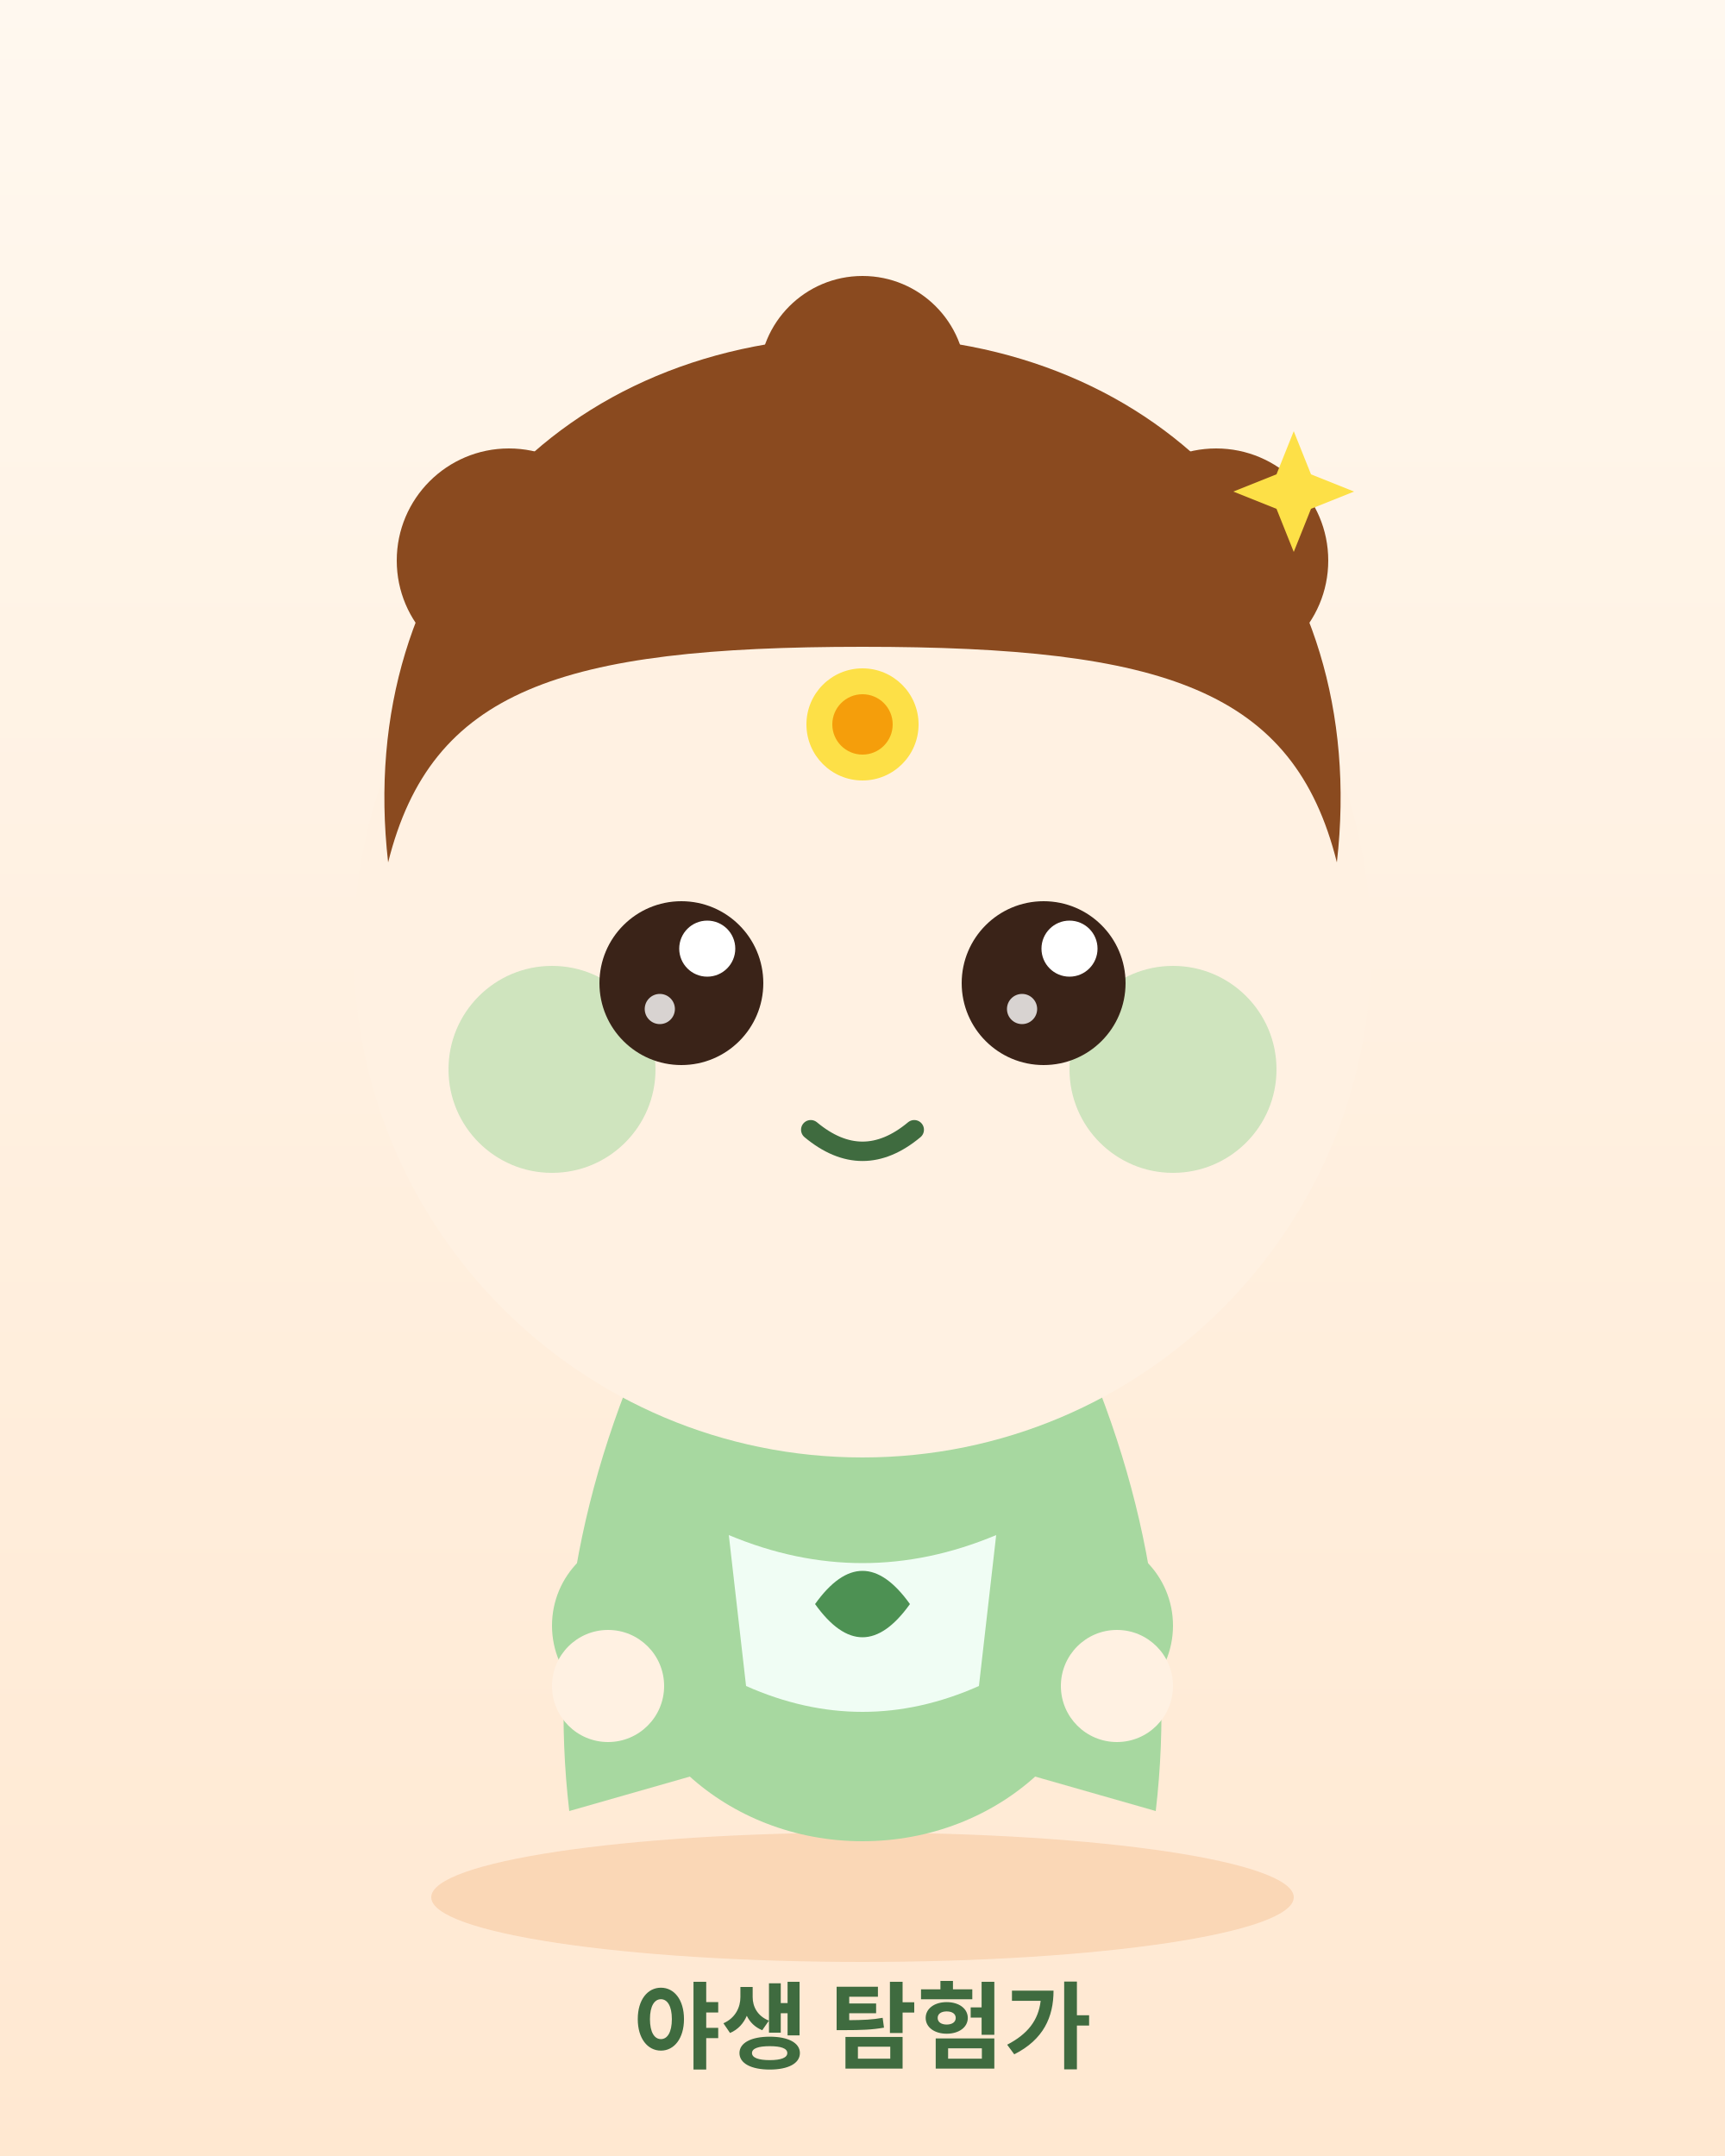
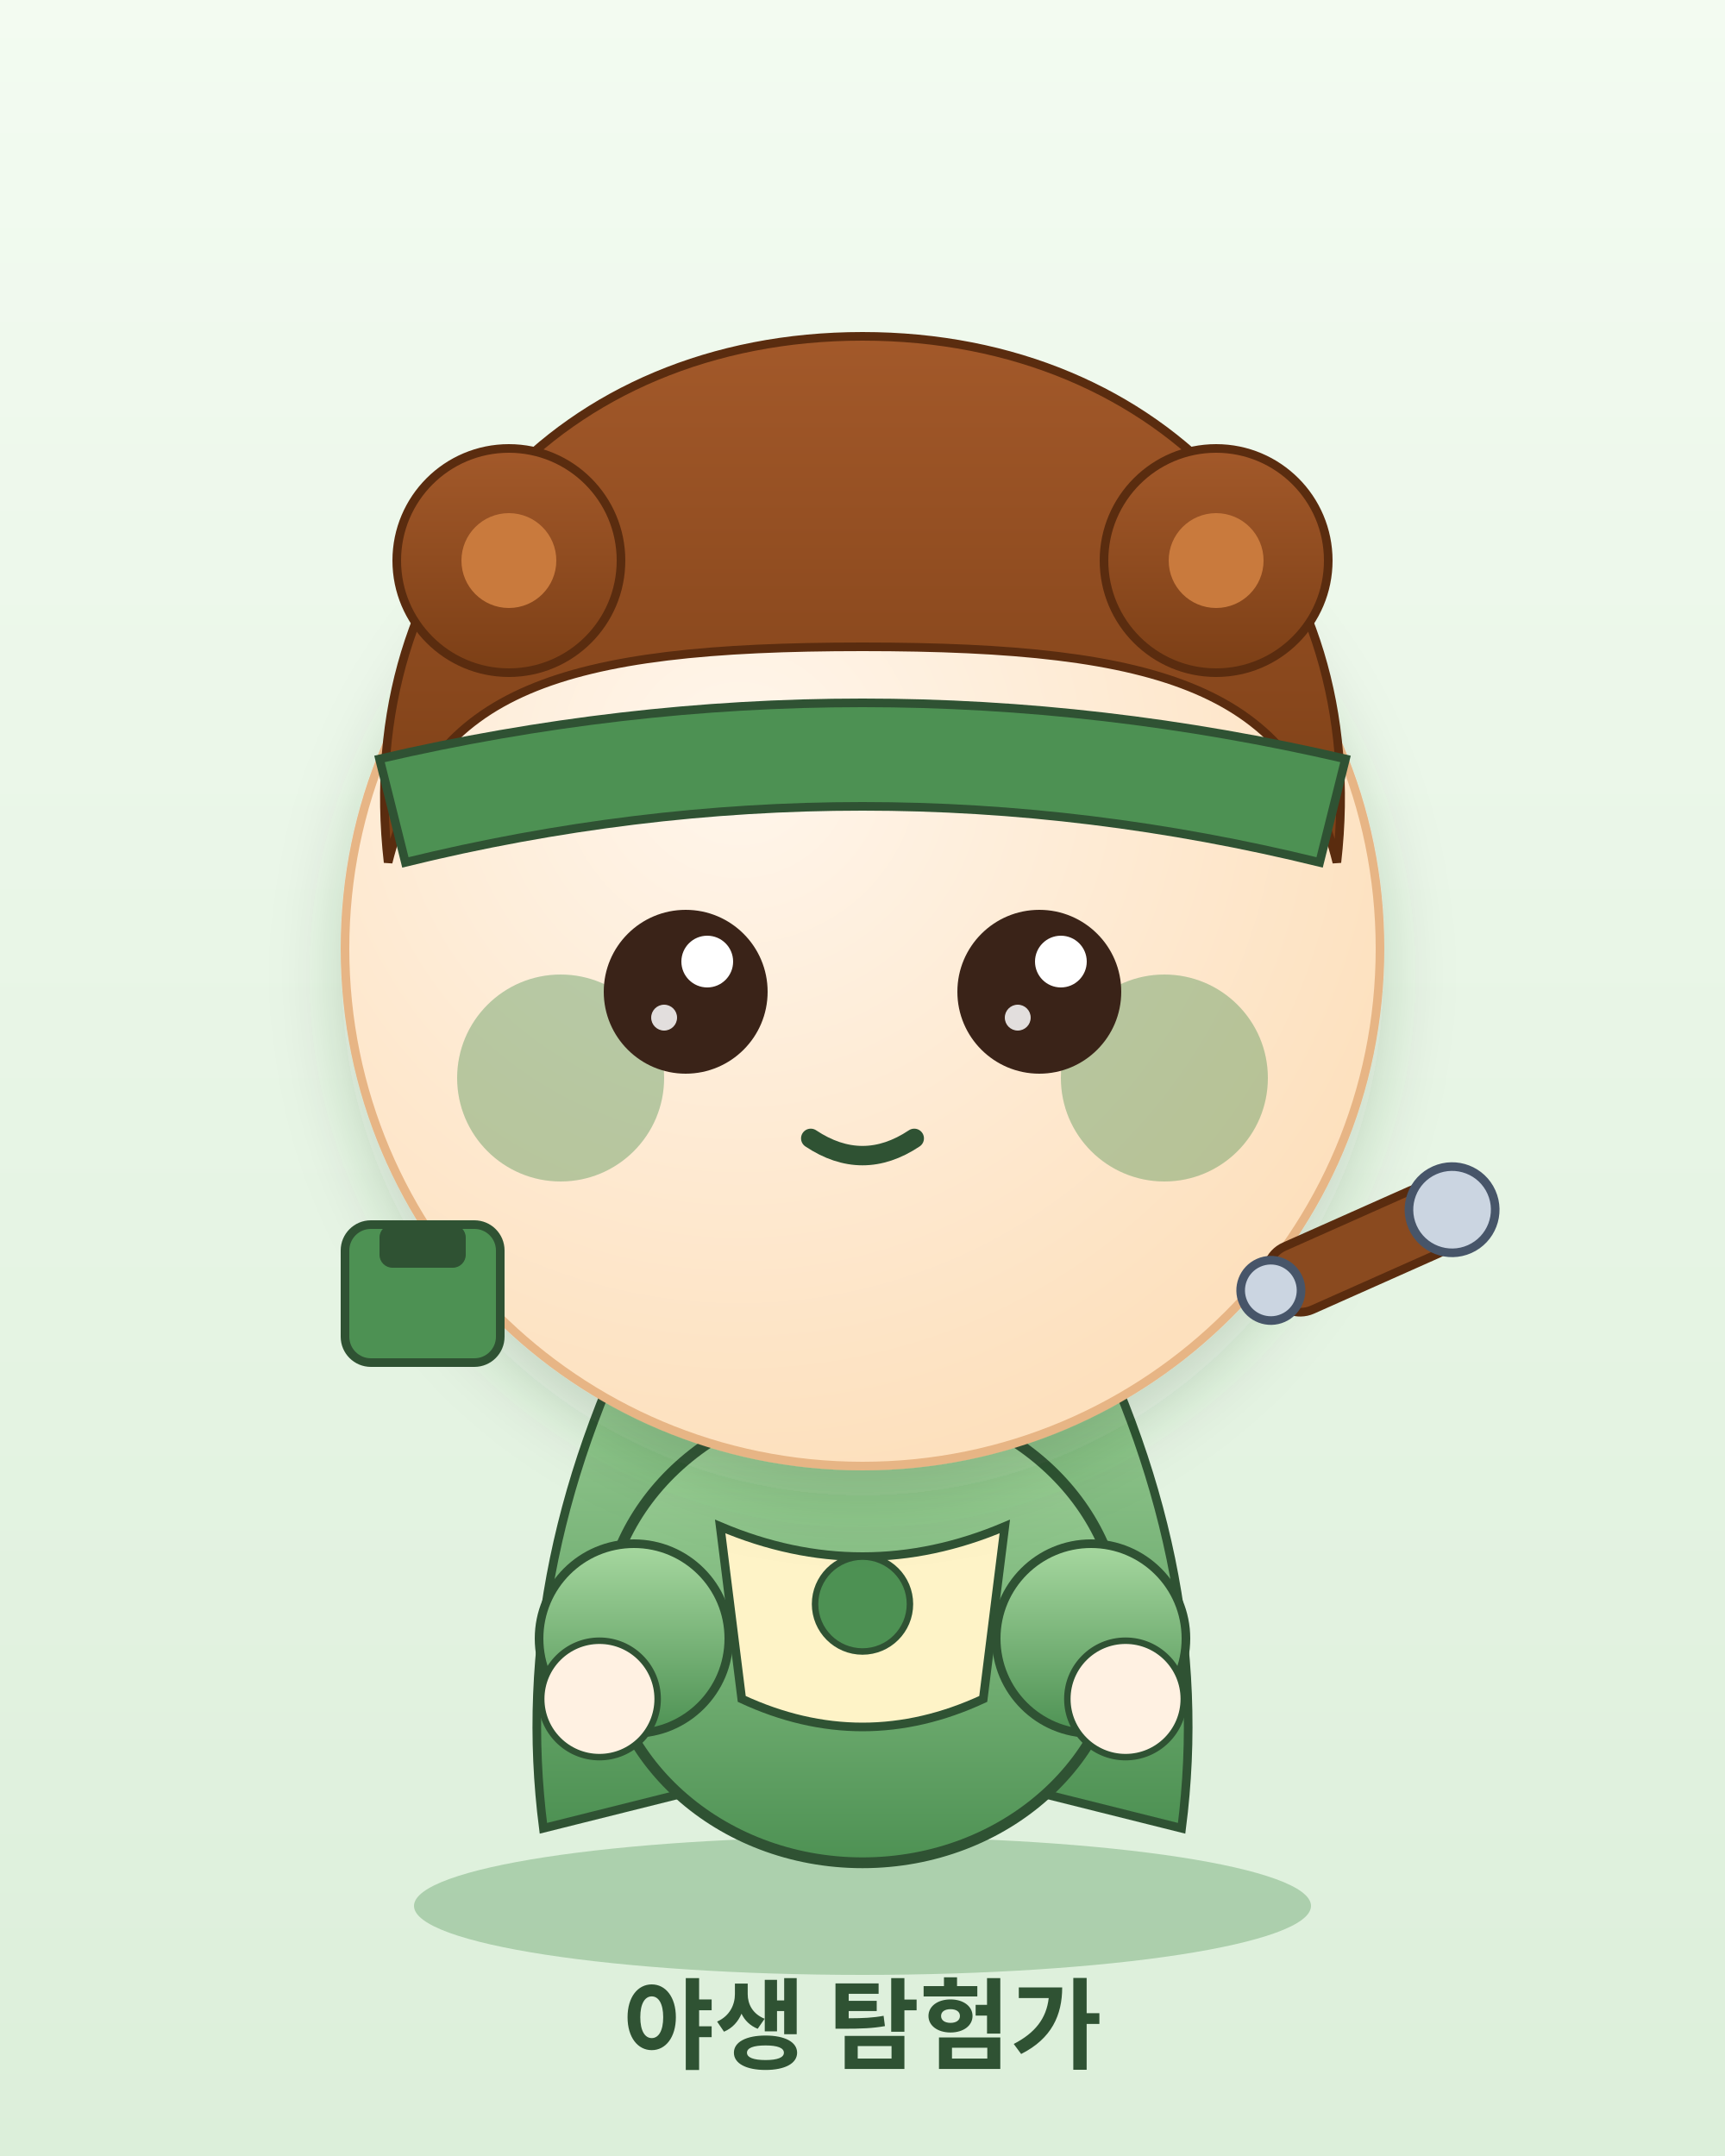
<svg xmlns="http://www.w3.org/2000/svg" width="400" height="500" viewBox="0 0 400 500">
  <defs>
-     <linearGradient id="bg" x1="0%" y1="0%" x2="0%" y2="100%">
-       <stop offset="0%" stop-color="#fff8ef" />
-       <stop offset="100%" stop-color="#ffe8d1" />
+     <linearGradient id="bgEXPLORERmale" x1="0%" y1="0%" x2="0%" y2="100%">
+       <stop offset="0%" stop-color="#f3fbf1" />
+       <stop offset="100%" stop-color="#dcefda" />
    </linearGradient>
+     <radialGradient id="faceEXPLORERmale" cx="38%" cy="32%" r="70%">
+       <stop offset="0%" stop-color="#fff6ec" />
+       <stop offset="100%" stop-color="#fde0bd" />
+     </radialGradient>
+     <linearGradient id="furEXPLORERmale" x1="0%" y1="0%" x2="0%" y2="100%">
+       <stop offset="0%" stop-color="#a3592a" />
+       <stop offset="100%" stop-color="#7c3f16" />
+     </linearGradient>
+     <linearGradient id="bodyEXPLORERmale" x1="0%" y1="0%" x2="0%" y2="100%">
+       <stop offset="0%" stop-color="#a7d8a0" />
+       <stop offset="100%" stop-color="#4d9153" />
+     </linearGradient>
+     <filter id="shadowEXPLORERmale" x="-30%" y="-30%" width="160%" height="160%">
+       <feDropShadow dx="0" dy="6" stdDeviation="8" flood-color="#2f5233" flood-opacity="0.18" />
+     </filter>
  </defs>
-   <rect width="400" height="500" fill="url(#bg)" />
-   <ellipse cx="200" cy="440" rx="100" ry="15" fill="#f5c398" opacity="0.5" />
-   <path d="M 155 300 Q 125 360 132 420 L 160 412 Q 158 360 178 305 Z" fill="#a7d8a0" />
-   <path d="M 245 300 Q 275 360 268 420 L 240 412 Q 242 360 222 305 Z" fill="#a7d8a0" />
-   <ellipse cx="200" cy="375" rx="57" ry="52" fill="#a7d8a0" />
-   <path d="M 169 356 Q 200 369 231 356 L 227 391 Q 200 403 173 391 Z" fill="#f0fdf4" />
-   <path d="M 189 372 Q 200 356.6 211 372 Q 200 387.4 189 372 Z" fill="#4d9153" />
-   <circle cx="149" cy="377" r="21" fill="#a7d8a0" />
-   <circle cx="251" cy="377" r="21" fill="#a7d8a0" />
-   <circle cx="141" cy="391" r="13" fill="#fff1e2" />
-   <circle cx="259" cy="391" r="13" fill="#fff1e2" />
-   <circle cx="200" cy="220" r="118" fill="#fff1e2" />
-   <path d="M 90 200 C 82 130 130 78 200 78 C 270 78 318 130 310 200            C 300 160 270 150 200 150 C 130 150 100 160 90 200 Z" fill="#8a4a1f" />
-   <circle cx="118" cy="130" r="26" fill="#8a4a1f" />
-   <circle cx="282" cy="130" r="26" fill="#8a4a1f" />
-   <circle cx="200" cy="88" r="24" fill="#8a4a1f" />
-   <circle cx="200" cy="168" r="13" fill="#fde047" />
-   <circle cx="200" cy="168" r="7" fill="#f59e0b" />
-   <circle cx="128" cy="248" r="24" fill="#a7d8a0" opacity="0.55" />
-   <circle cx="272" cy="248" r="24" fill="#a7d8a0" opacity="0.55" />
-   <circle cx="158" cy="228" r="19" fill="#3a2318" />
-   <circle cx="242" cy="228" r="19" fill="#3a2318" />
-   <circle cx="164" cy="220" r="6.5" fill="#ffffff" />
-   <circle cx="248" cy="220" r="6.5" fill="#ffffff" />
-   <circle cx="153" cy="234" r="3.5" fill="#ffffff" opacity="0.8" />
-   <circle cx="237" cy="234" r="3.5" fill="#ffffff" opacity="0.8" />
-   <path d="M 188 262 Q 200 272 212 262" stroke="#3f6b3f" stroke-width="4.5" fill="none" stroke-linecap="round" />
-   <path d="M 300 100 l 4 10 l 10 4 l -10 4 l -4 10 l -4 -10 l -10 -4 l 10 -4 z" fill="#fde047" />
-   <text x="200" y="478" text-anchor="middle" font-family="Noto Sans CJK KR, sans-serif" font-size="22" font-weight="700" fill="#3f6b3f">야생 탐험가</text>
+   <rect width="400" height="500" fill="url(#bgEXPLORERmale)" />
+   <ellipse cx="200" cy="442" rx="104" ry="16" fill="#4d9153" opacity="0.35" />
+   <path d="M 152 298 Q 118 362 126 424 L 158 416 Q 155 362 177 303 Z" fill="url(#bodyEXPLORERmale)" stroke="#2f5233" stroke-width="2" />
+   <path d="M 248 298 Q 282 362 274 424 L 242 416 Q 245 362 223 303 Z" fill="url(#bodyEXPLORERmale)" stroke="#2f5233" stroke-width="2" />
+   <ellipse cx="200" cy="378" rx="60" ry="54" fill="url(#bodyEXPLORERmale)" stroke="#2f5233" stroke-width="2.5" />
+   <path d="M 167 354 Q 200 368 233 354 L 228 394 Q 200 407 172 394 Z" fill="#fef3c7" stroke="#2f5233" stroke-width="2" />
+   <circle cx="200" cy="372" r="11" fill="#4d9153" stroke="#2f5233" stroke-width="1.5" />
+   <circle cx="147" cy="380" r="22" fill="url(#bodyEXPLORERmale)" stroke="#2f5233" stroke-width="2" />
+   <circle cx="253" cy="380" r="22" fill="url(#bodyEXPLORERmale)" stroke="#2f5233" stroke-width="2" />
+   <circle cx="139" cy="394" r="13.5" fill="#fff1e2" stroke="#2f5233" stroke-width="1.5" />
+   <circle cx="261" cy="394" r="13.5" fill="#fff1e2" stroke="#2f5233" stroke-width="1.5" />
+   <circle cx="200" cy="220" r="120" fill="url(#faceEXPLORERmale)" filter="url(#shadowEXPLORERmale)" stroke="#e7b585" stroke-width="2" />
+   <path d="M 90 200 C 82 130 130 78 200 78 C 270 78 318 130 310 200            C 300 160 270 150 200 150 C 130 150 100 160 90 200 Z" fill="url(#furEXPLORERmale)" stroke="#5a2c0f" stroke-width="2" />
+   <circle cx="118" cy="130" r="26" fill="url(#furEXPLORERmale)" stroke="#5a2c0f" stroke-width="2" />
+   <circle cx="282" cy="130" r="26" fill="url(#furEXPLORERmale)" stroke="#5a2c0f" stroke-width="2" />
+   <circle cx="118" cy="130" r="11" fill="#c97a3d" />
+   <circle cx="282" cy="130" r="11" fill="#c97a3d" />
+   <path d="M 88 176 Q 200 150 312 176 L 306 200 Q 200 174 94 200 Z" fill="#4d9153" stroke="#2f5233" stroke-width="2" />
+   <circle cx="130" cy="250" r="24" fill="#4d9153" opacity="0.4" />
+   <circle cx="270" cy="250" r="24" fill="#4d9153" opacity="0.4" />
+   <circle cx="159" cy="230" r="19" fill="#3a2318" />
+   <circle cx="241" cy="230" r="19" fill="#3a2318" />
+   <circle cx="164" cy="223" r="6" fill="#ffffff" />
+   <circle cx="246" cy="223" r="6" fill="#ffffff" />
+   <circle cx="154" cy="236" r="3" fill="#ffffff" opacity="0.85" />
+   <circle cx="236" cy="236" r="3" fill="#ffffff" opacity="0.85" />
+   <path d="M 188 264 Q 200 272 212 264" stroke="#2f5233" stroke-width="4.5" fill="none" stroke-linecap="round" />
+   <g transform="translate(302 296) rotate(-24)">
+     <rect x="-8" y="-8" width="46" height="16" rx="7" fill="#8a4a1f" stroke="#5a2c0f" stroke-width="2" />
+     <circle cx="38" cy="0" r="10" fill="#cbd5e1" stroke="#475569" stroke-width="2" />
+     <circle cx="-8" cy="0" r="7" fill="#cbd5e1" stroke="#475569" stroke-width="2" />
+   </g>
+   <g transform="translate(98 300)">
+     <rect x="-18" y="-16" width="36" height="32" rx="6" fill="#4d9153" stroke="#2f5233" stroke-width="2" />
+     <rect x="-10" y="-16" width="20" height="10" rx="3" fill="#2f5233" />
+   </g>
+   <text x="200" y="478" text-anchor="middle" font-family="Noto Sans CJK KR, sans-serif" font-size="23" font-weight="700" fill="#2f5233">야생 탐험가</text>
</svg>
